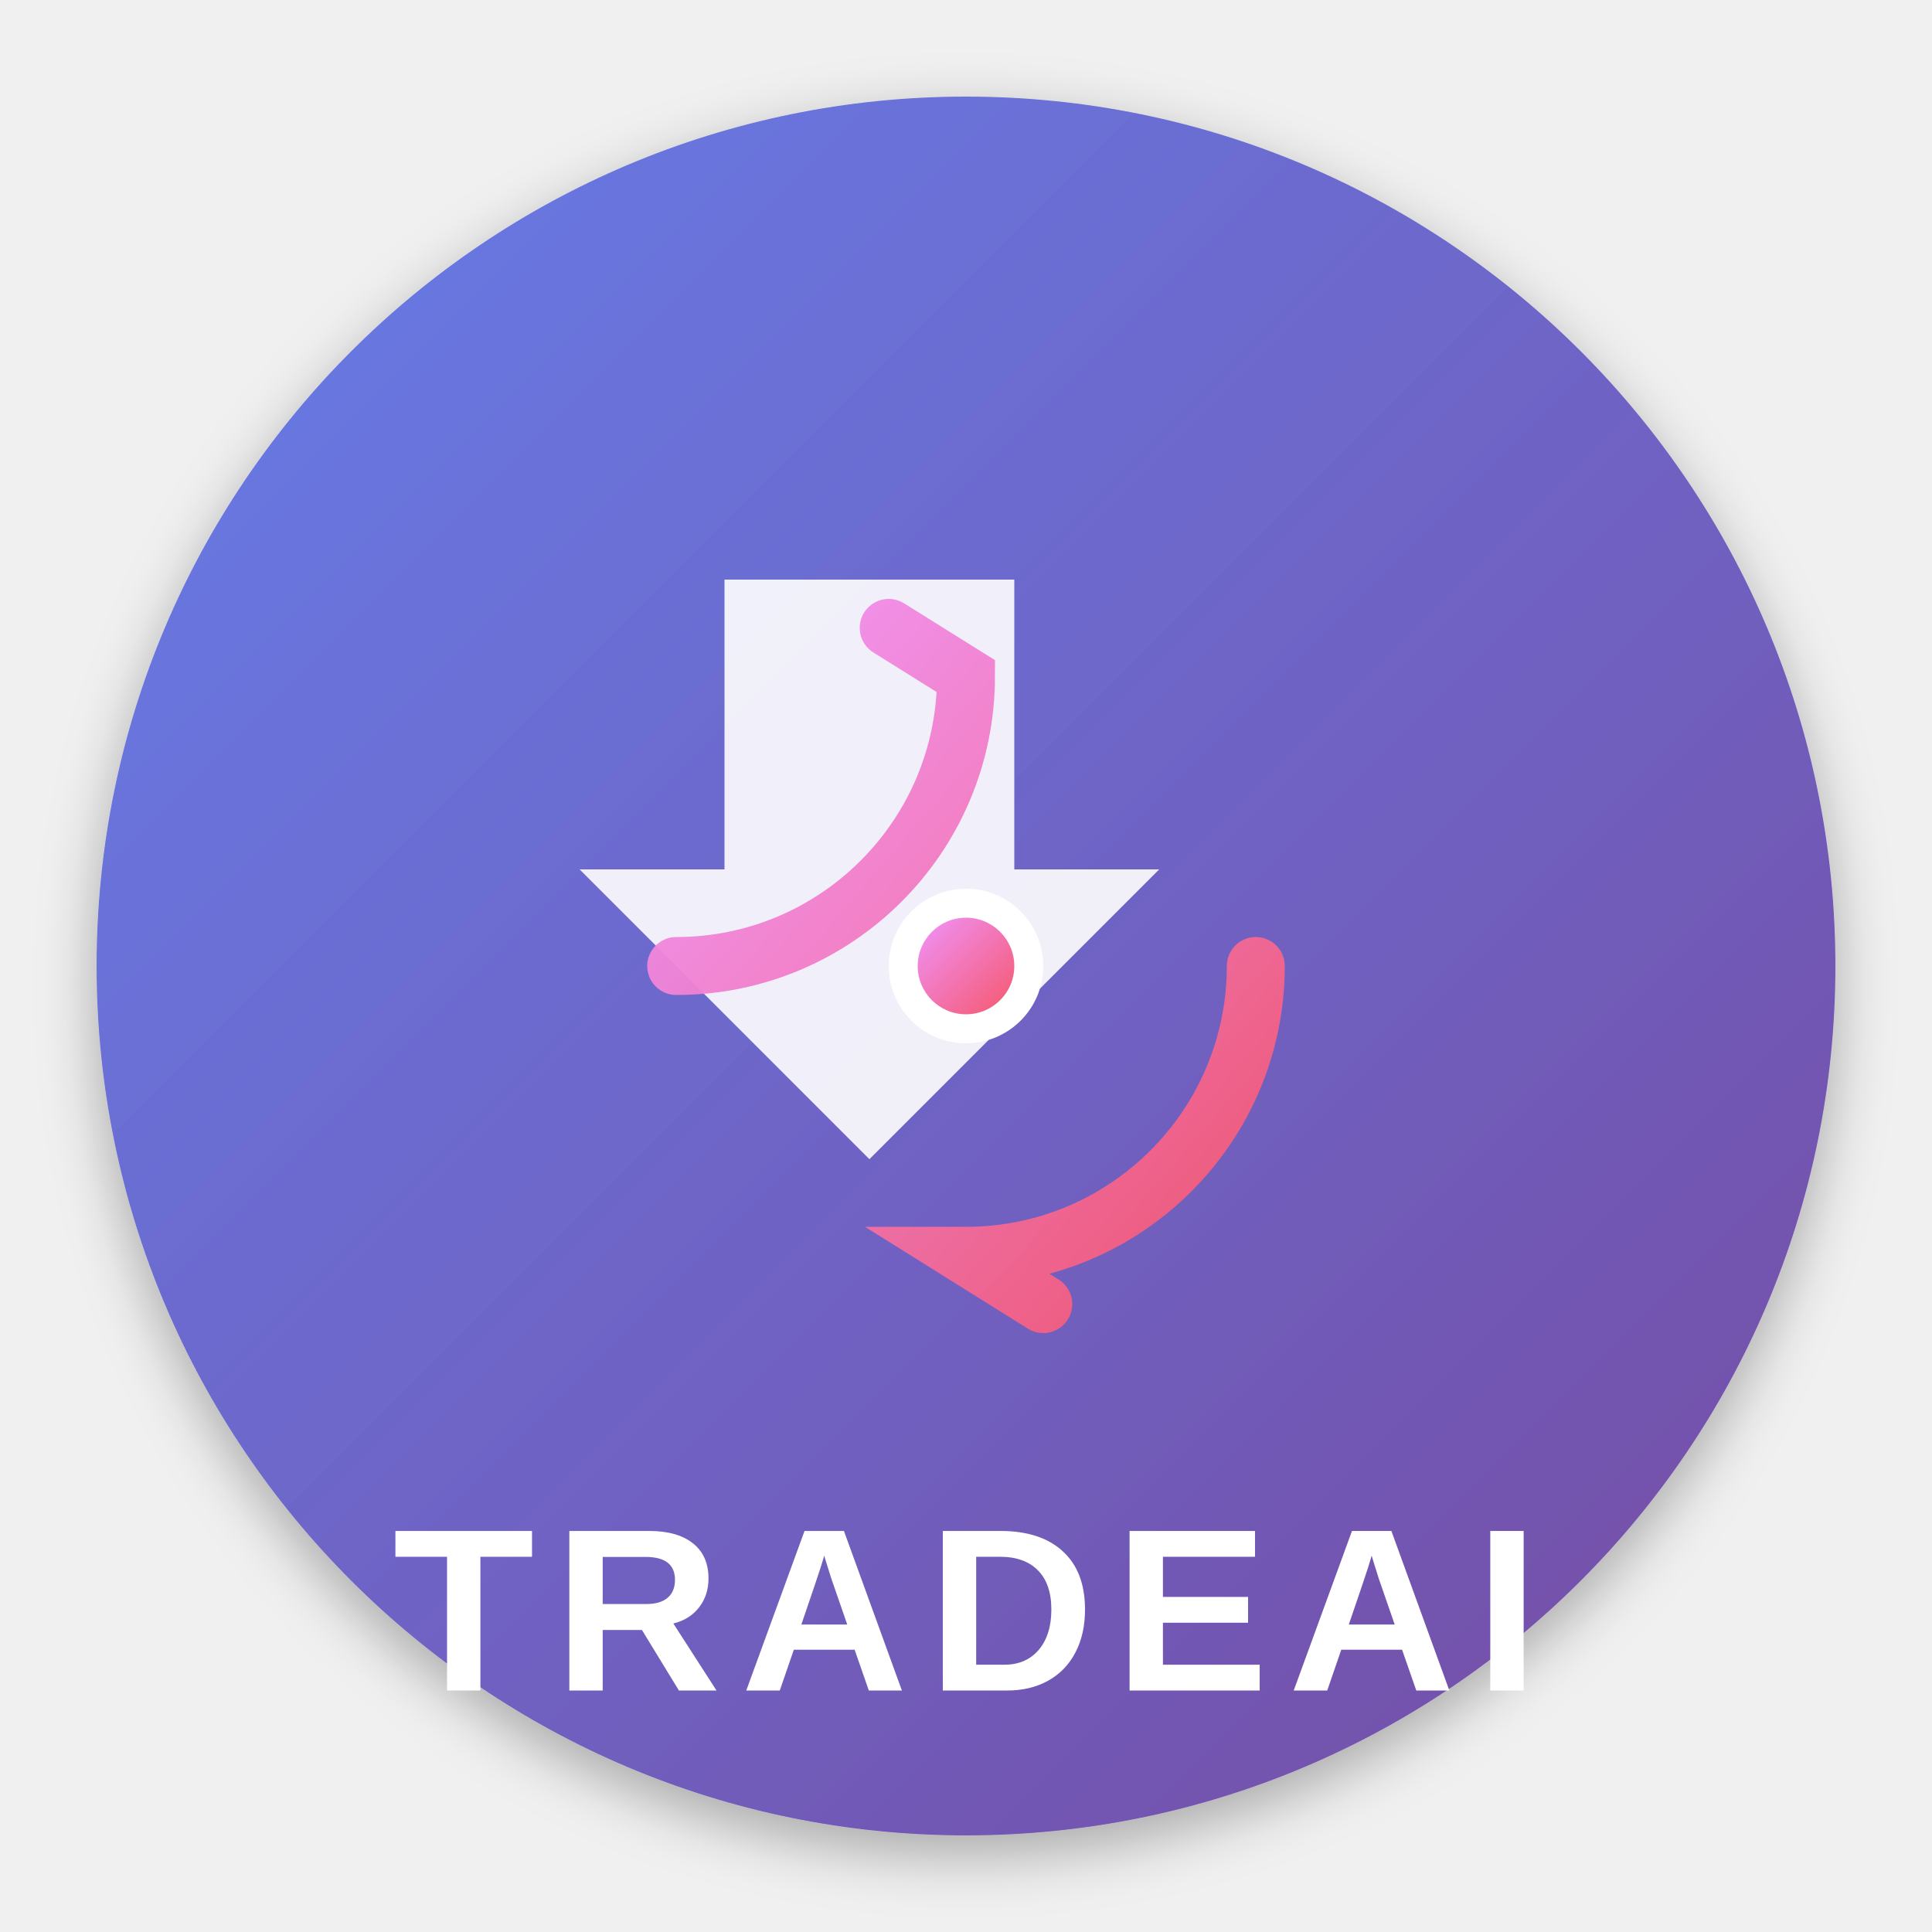
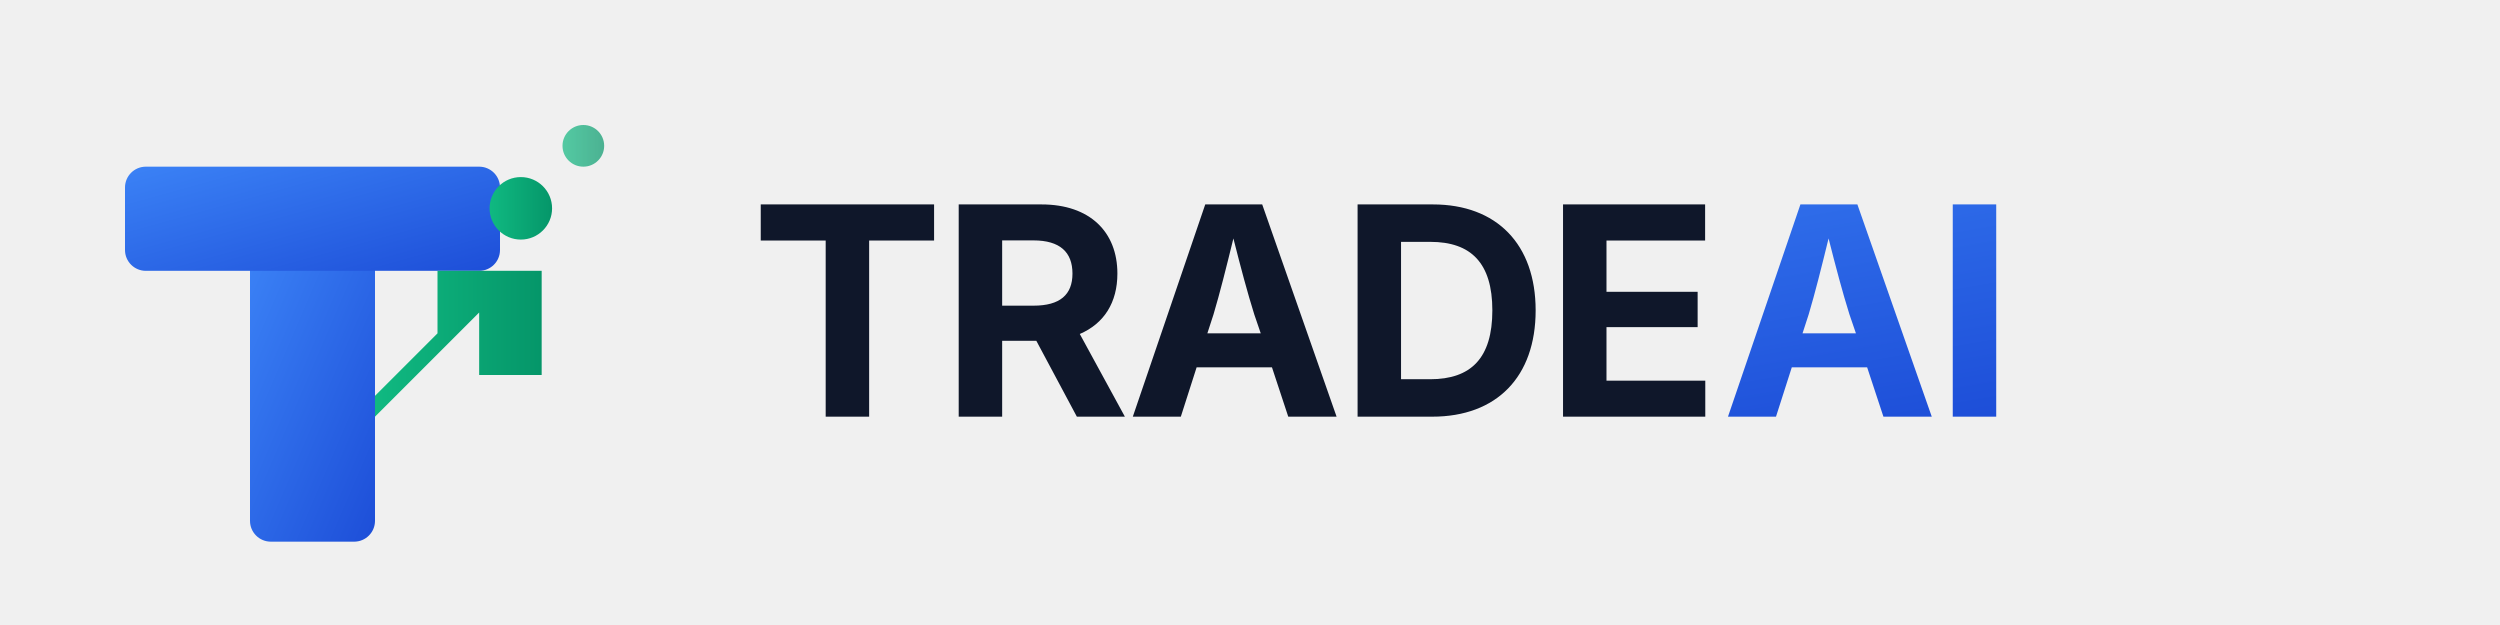
- <svg xmlns="http://www.w3.org/2000/svg" viewBox="0 0 200 200" width="200" height="200">
+ <svg xmlns="http://www.w3.org/2000/svg" viewBox="0 0 240 60" width="240" height="60">
  <defs>
-     <linearGradient id="bgGradient" x1="0%" y1="0%" x2="100%" y2="100%">
-       <stop offset="0%" style="stop-color:#667eea;stop-opacity:1" />
-       <stop offset="100%" style="stop-color:#764ba2;stop-opacity:1" />
+     <linearGradient id="brandGradient" x1="0%" y1="0%" x2="100%" y2="100%">
+       <stop offset="0%" style="stop-color:#3B82F6" />
+       <stop offset="100%" style="stop-color:#1D4ED8" />
    </linearGradient>
-     <linearGradient id="accentGradient" x1="0%" y1="0%" x2="100%" y2="100%">
-       <stop offset="0%" style="stop-color:#f093fb;stop-opacity:1" />
-       <stop offset="100%" style="stop-color:#f5576c;stop-opacity:1" />
+     <linearGradient id="accentGradient" x1="0%" y1="0%" x2="100%" y2="0%">
+       <stop offset="0%" style="stop-color:#10B981" />
+       <stop offset="100%" style="stop-color:#059669" />
    </linearGradient>
-     <filter id="shadow">
-       <feDropShadow dx="0" dy="2" stdDeviation="3" flood-opacity="0.3" />
-     </filter>
  </defs>
-   <circle cx="100" cy="100" r="90" fill="url(#bgGradient)" filter="url(#shadow)" />
-   <g transform="translate(100, 100)">
-     <path d="M -25,-40 L -25,-10 L -40,-10 L -10,20 L 20,-10 L 5,-10 L 5,-40 Z" fill="white" opacity="0.9" />
-     <path d="M 30,0 A 30,30 0 0,1 0,30 L 8,35 M -30,0 A 30,30 0 0,0 0,-30 L -8,-35" stroke="url(#accentGradient)" stroke-width="6" stroke-linecap="round" fill="none" opacity="0.95" />
-     <circle cx="0" cy="0" r="8" fill="white" />
-     <circle cx="0" cy="0" r="5" fill="url(#accentGradient)" />
+   <g transform="translate(8, 8)">
+     <rect x="16" y="16" width="12" height="28" rx="2" fill="url(#brandGradient)" />
+     <rect x="4" y="8" width="36" height="10" rx="2" fill="url(#brandGradient)" />
+     <path d="M 28 32 L 38 22 L 38 28 L 44 28 L 44 18 L 34 18 L 34 24 L 28 30" fill="url(#accentGradient)" />
+     <circle cx="42" cy="12" r="3" fill="url(#accentGradient)" />
+     <circle cx="48" cy="6" r="2" fill="url(#accentGradient)" opacity="0.7" />
  </g>
-   <text x="100" y="175" font-family="'Segoe UI', Arial, sans-serif" font-size="24" font-weight="700" text-anchor="middle" fill="white" letter-spacing="2">
-     TRADEAI
+   <text x="72" y="40" font-family="'Inter', 'Segoe UI', system-ui, sans-serif" font-size="28" font-weight="700" fill="#0F172A" letter-spacing="-0.5">
+     TRADE<tspan fill="url(#brandGradient)">AI</tspan>
  </text>
</svg>
